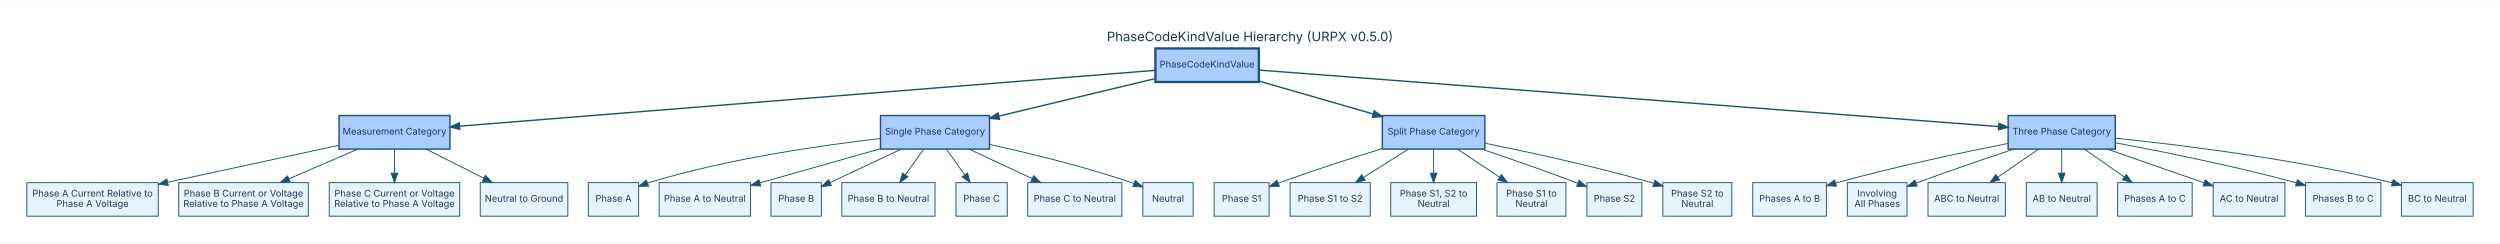
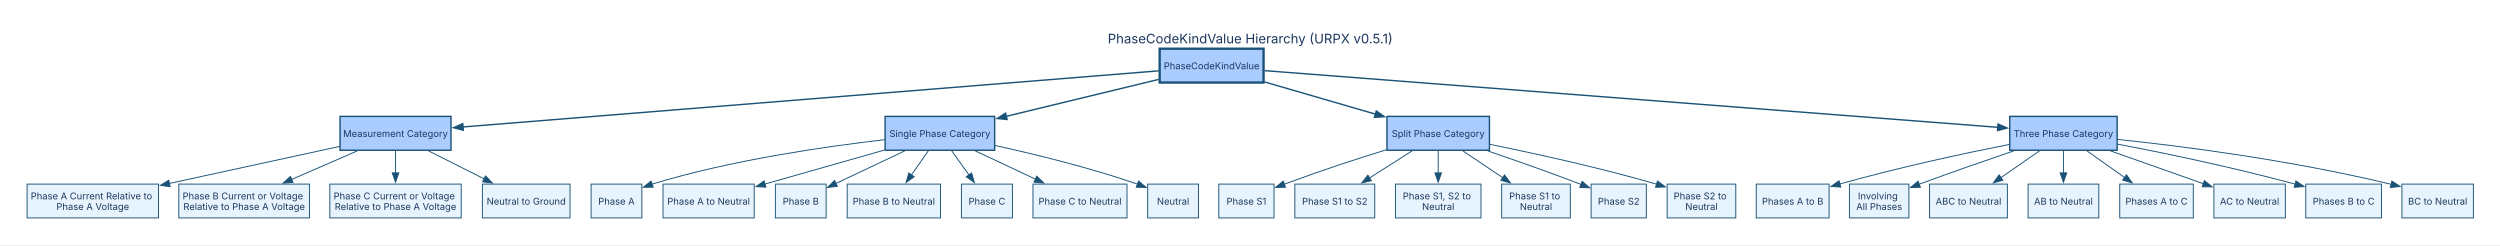
- <svg xmlns="http://www.w3.org/2000/svg" width="2683pt" height="261pt" viewBox="0.00 0.00 2682.60 260.60">
+ <svg xmlns="http://www.w3.org/2000/svg" width="2659pt" height="261pt" viewBox="0.00 0.00 2659.00 261.00">
  <g id="graph0" class="graph" transform="scale(1 1) rotate(0) translate(28.8 231.8)">
-     <polygon fill="white" stroke="transparent" points="-28.8,28.8 -28.8,-231.8 2653.8,-231.8 2653.8,28.8 -28.8,28.8" />
-     <text text-anchor="middle" x="1312.5" y="-187.8" font-family="Inter, Helvetica, Arial, sans-serif" font-size="14.00" fill="#1a365d">PhaseCodeKindValue Hierarchy (URPX v0.5.0)</text>
+     <polygon fill="white" stroke="none" points="-28.8,28.8 -28.8,-231.8 2630.68,-231.8 2630.68,28.8 -28.8,28.8" />
+     <text xml:space="preserve" text-anchor="middle" x="1300.94" y="-185.7" font-family="Inter, Helvetica, Arial, sans-serif" font-size="14.00" fill="#1a365d">PhaseCodeKindValue Hierarchy (URPX v0.5.1)</text>
    <g id="node1" class="node">
-       <polygon fill="#aaccff" stroke="#1a5276" stroke-width="2.5" points="1322,-180 1211,-180 1211,-144 1322,-144 1322,-180" />
-       <text text-anchor="middle" x="1266.5" y="-159.5" font-family="Inter, Helvetica, Arial, sans-serif" font-size="10.00" fill="#1a365d">PhaseCodeKindValue</text>
+       <polygon fill="#aaccff" stroke="#1a5276" stroke-width="2.5" points="1315.12,-180 1204.62,-180 1204.62,-144 1315.12,-144 1315.12,-180" />
+       <text xml:space="preserve" text-anchor="middle" x="1259.88" y="-158.12" font-family="Inter, Helvetica, Arial, sans-serif" font-size="10.00" fill="#1a365d">PhaseCodeKindValue</text>
    </g>
    <g id="node2" class="node">
-       <polygon fill="#aaccff" stroke="#1a5276" stroke-width="1.5" points="454,-108 335,-108 335,-72 454,-72 454,-108" />
-       <text text-anchor="middle" x="394.5" y="-87.5" font-family="Inter, Helvetica, Arial, sans-serif" font-size="10.00" fill="#1a365d">Measurement Category</text>
+       <polygon fill="#aaccff" stroke="#1a5276" stroke-width="1.5" points="450.88,-108 332.88,-108 332.88,-72 450.88,-72 450.88,-108" />
+       <text xml:space="preserve" text-anchor="middle" x="391.88" y="-86.12" font-family="Inter, Helvetica, Arial, sans-serif" font-size="10.00" fill="#1a365d">Measurement Category</text>
    </g>
    <g id="edge1" class="edge">
-       <path fill="none" stroke="#1a5276" stroke-width="1.5" d="M1210.96,-156.54C1058.3,-144.29 632.55,-110.11 464.24,-96.6" />
-       <polygon fill="#1a5276" stroke="#1a5276" stroke-width="1.5" points="464.5,-93.11 454.26,-95.8 463.94,-100.09 464.5,-93.11" />
+       <path fill="none" stroke="#1a5276" stroke-width="1.5" d="M1203.59,-156.46C1051.49,-144.2 632.38,-110.4 463.64,-96.79" />
+       <polygon fill="#1a5276" stroke="#1a5276" stroke-width="1.5" points="463.96,-93.3 453.71,-95.99 463.4,-100.28 463.96,-93.3" />
    </g>
    <g id="node3" class="node">
-       <polygon fill="#aaccff" stroke="#1a5276" stroke-width="1.5" points="1033,-108 916,-108 916,-72 1033,-72 1033,-108" />
-       <text text-anchor="middle" x="974.5" y="-87.5" font-family="Inter, Helvetica, Arial, sans-serif" font-size="10.00" fill="#1a365d">Single Phase Category</text>
+       <polygon fill="#aaccff" stroke="#1a5276" stroke-width="1.5" points="1029.12,-108 912.62,-108 912.62,-72 1029.12,-72 1029.12,-108" />
+       <text xml:space="preserve" text-anchor="middle" x="970.88" y="-86.12" font-family="Inter, Helvetica, Arial, sans-serif" font-size="10.00" fill="#1a365d">Single Phase Category</text>
    </g>
    <g id="edge2" class="edge">
-       <path fill="none" stroke="#1a5276" stroke-width="1.5" d="M1210.89,-147.67C1163.19,-136.23 1094.26,-119.71 1043.13,-107.45" />
-       <polygon fill="#1a5276" stroke="#1a5276" stroke-width="1.5" points="1043.7,-103.99 1033.16,-105.06 1042.07,-110.8 1043.7,-103.99" />
+       <path fill="none" stroke="#1a5276" stroke-width="1.5" d="M1203.47,-147.34C1157.08,-136.1 1091.12,-120.13 1041.28,-108.05" />
+       <polygon fill="#1a5276" stroke="#1a5276" stroke-width="1.5" points="1042.37,-104.72 1031.83,-105.76 1040.72,-111.52 1042.37,-104.72" />
    </g>
    <g id="node4" class="node">
-       <polygon fill="#aaccff" stroke="#1a5276" stroke-width="1.5" points="1564.5,-108 1454.5,-108 1454.5,-72 1564.5,-72 1564.5,-108" />
-       <text text-anchor="middle" x="1509.5" y="-87.5" font-family="Inter, Helvetica, Arial, sans-serif" font-size="10.00" fill="#1a365d">Split Phase Category</text>
+       <polygon fill="#aaccff" stroke="#1a5276" stroke-width="1.5" points="1555.38,-108 1446.38,-108 1446.38,-72 1555.38,-72 1555.38,-108" />
+       <text xml:space="preserve" text-anchor="middle" x="1500.88" y="-86.12" font-family="Inter, Helvetica, Arial, sans-serif" font-size="10.00" fill="#1a365d">Split Phase Category</text>
    </g>
    <g id="edge3" class="edge">
-       <path fill="none" stroke="#1a5276" stroke-width="1.5" d="M1322.25,-144.94C1358.65,-134.45 1406.32,-120.72 1444.45,-109.74" />
-       <polygon fill="#1a5276" stroke="#1a5276" stroke-width="1.5" points="1445.79,-113 1454.43,-106.86 1443.85,-106.27 1445.79,-113" />
+       <path fill="none" stroke="#1a5276" stroke-width="1.5" d="M1316.07,-144.68C1351.34,-134.43 1397,-121.17 1434.11,-110.39" />
+       <polygon fill="#1a5276" stroke="#1a5276" stroke-width="1.5" points="1435.03,-113.77 1443.65,-107.62 1433.07,-107.05 1435.03,-113.77" />
    </g>
    <g id="node5" class="node">
-       <polygon fill="#aaccff" stroke="#1a5276" stroke-width="1.5" points="2241,-108 2126,-108 2126,-72 2241,-72 2241,-108" />
-       <text text-anchor="middle" x="2183.5" y="-87.5" font-family="Inter, Helvetica, Arial, sans-serif" font-size="10.00" fill="#1a365d">Three Phase Category</text>
+       <polygon fill="#aaccff" stroke="#1a5276" stroke-width="1.5" points="2223,-108 2108.75,-108 2108.75,-72 2223,-72 2223,-108" />
+       <text xml:space="preserve" text-anchor="middle" x="2165.88" y="-86.12" font-family="Inter, Helvetica, Arial, sans-serif" font-size="10.00" fill="#1a365d">Three Phase Category</text>
    </g>
    <g id="edge4" class="edge">
-       <path fill="none" stroke="#1a5276" stroke-width="1.5" d="M1322.14,-156.75C1481.93,-144.55 1941.89,-109.44 2115.8,-96.17" />
-       <polygon fill="#1a5276" stroke="#1a5276" stroke-width="1.5" points="2116.14,-99.65 2125.85,-95.4 2115.61,-92.67 2116.14,-99.65" />
+       <path fill="none" stroke="#1a5276" stroke-width="1.5" d="M1316.21,-156.65C1474.49,-144.42 1922.95,-109.77 2096.29,-96.38" />
+       <polygon fill="#1a5276" stroke="#1a5276" stroke-width="1.5" points="2096.32,-99.88 2106.02,-95.62 2095.78,-92.91 2096.32,-99.88" />
    </g>
    <g id="node6" class="node">
-       <polygon fill="#e8f4fd" stroke="#1a5276" points="141,-36 0,-36 0,0 141,0 141,-36" />
-       <text text-anchor="middle" x="70.5" y="-21" font-family="Inter, Helvetica, Arial, sans-serif" font-size="10.00" fill="#1a365d">Phase A Current Relative to </text>
-       <text text-anchor="middle" x="70.5" y="-10" font-family="Inter, Helvetica, Arial, sans-serif" font-size="10.00" fill="#1a365d">Phase A Voltage</text>
+       <polygon fill="#e8f4fd" stroke="#1a5276" points="139.75,-36 0,-36 0,0 139.75,0 139.75,-36" />
+       <text xml:space="preserve" text-anchor="middle" x="69.88" y="-19.75" font-family="Inter, Helvetica, Arial, sans-serif" font-size="10.00" fill="#1a365d">Phase A Current Relative to </text>
+       <text xml:space="preserve" text-anchor="middle" x="69.88" y="-8.5" font-family="Inter, Helvetica, Arial, sans-serif" font-size="10.00" fill="#1a365d">Phase A Voltage</text>
    </g>
    <g id="edge5" class="edge">
-       <path fill="none" stroke="#1a5276" d="M334.7,-76.08C283.12,-64.94 208.19,-48.75 151.29,-36.45" />
-       <polygon fill="#1a5276" stroke="#1a5276" points="151.76,-32.97 141.24,-34.28 150.28,-39.82 151.76,-32.97" />
+       <path fill="none" stroke="#1a5276" d="M332.44,-76.08C281.5,-65.01 207.64,-48.95 151.22,-36.68" />
+       <polygon fill="#1a5276" stroke="#1a5276" points="152.18,-33.31 141.66,-34.61 150.69,-40.15 152.18,-33.31" />
    </g>
    <g id="node7" class="node">
-       <polygon fill="#e8f4fd" stroke="#1a5276" points="302,-36 163,-36 163,0 302,0 302,-36" />
-       <text text-anchor="middle" x="232.5" y="-21" font-family="Inter, Helvetica, Arial, sans-serif" font-size="10.00" fill="#1a365d">Phase B Current or Voltage </text>
-       <text text-anchor="middle" x="232.5" y="-10" font-family="Inter, Helvetica, Arial, sans-serif" font-size="10.00" fill="#1a365d">Relative to Phase A Voltage</text>
+       <polygon fill="#e8f4fd" stroke="#1a5276" points="300.38,-36 161.38,-36 161.38,0 300.38,0 300.38,-36" />
+       <text xml:space="preserve" text-anchor="middle" x="230.88" y="-19.75" font-family="Inter, Helvetica, Arial, sans-serif" font-size="10.00" fill="#1a365d">Phase B Current or Voltage </text>
+       <text xml:space="preserve" text-anchor="middle" x="230.88" y="-8.5" font-family="Inter, Helvetica, Arial, sans-serif" font-size="10.00" fill="#1a365d">Relative to Phase A Voltage</text>
    </g>
    <g id="edge6" class="edge">
-       <path fill="none" stroke="#1a5276" d="M354.87,-71.88C332.72,-62.31 304.94,-50.3 281.44,-40.15" />
-       <polygon fill="#1a5276" stroke="#1a5276" points="282.57,-36.82 272,-36.07 279.79,-43.25 282.57,-36.82" />
+       <path fill="none" stroke="#1a5276" d="M351.25,-71.34C330.02,-62.11 303.84,-50.72 281.32,-40.93" />
+       <polygon fill="#1a5276" stroke="#1a5276" points="282.89,-37.8 272.32,-37.02 280.09,-44.22 282.89,-37.8" />
    </g>
    <g id="node8" class="node">
-       <polygon fill="#e8f4fd" stroke="#1a5276" points="464.5,-36 324.5,-36 324.5,0 464.5,0 464.5,-36" />
-       <text text-anchor="middle" x="394.5" y="-21" font-family="Inter, Helvetica, Arial, sans-serif" font-size="10.00" fill="#1a365d">Phase C Current or Voltage </text>
-       <text text-anchor="middle" x="394.5" y="-10" font-family="Inter, Helvetica, Arial, sans-serif" font-size="10.00" fill="#1a365d">Relative to Phase A Voltage</text>
+       <polygon fill="#e8f4fd" stroke="#1a5276" points="461.75,-36 322,-36 322,0 461.75,0 461.75,-36" />
+       <text xml:space="preserve" text-anchor="middle" x="391.88" y="-19.75" font-family="Inter, Helvetica, Arial, sans-serif" font-size="10.00" fill="#1a365d">Phase C Current or Voltage </text>
+       <text xml:space="preserve" text-anchor="middle" x="391.88" y="-8.5" font-family="Inter, Helvetica, Arial, sans-serif" font-size="10.00" fill="#1a365d">Relative to Phase A Voltage</text>
    </g>
    <g id="edge7" class="edge">
-       <path fill="none" stroke="#1a5276" d="M394.5,-71.7C394.5,-63.98 394.5,-54.71 394.5,-46.11" />
-       <polygon fill="#1a5276" stroke="#1a5276" points="398,-46.1 394.5,-36.1 391,-46.1 398,-46.1" />
+       <path fill="none" stroke="#1a5276" d="M391.88,-71.34C391.88,-64.24 391.88,-55.86 391.88,-47.92" />
+       <polygon fill="#1a5276" stroke="#1a5276" points="395.38,-47.93 391.88,-37.93 388.38,-47.93 395.38,-47.93" />
    </g>
    <g id="node9" class="node">
-       <polygon fill="#e8f4fd" stroke="#1a5276" points="580.5,-36 486.5,-36 486.5,0 580.5,0 580.5,-36" />
-       <text text-anchor="middle" x="533.5" y="-15.5" font-family="Inter, Helvetica, Arial, sans-serif" font-size="10.00" fill="#1a365d">Neutral to Ground</text>
+       <polygon fill="#e8f4fd" stroke="#1a5276" points="577.5,-36 484.25,-36 484.25,0 577.5,0 577.5,-36" />
+       <text xml:space="preserve" text-anchor="middle" x="530.88" y="-14.12" font-family="Inter, Helvetica, Arial, sans-serif" font-size="10.00" fill="#1a365d">Neutral to Ground</text>
    </g>
    <g id="edge8" class="edge">
-       <path fill="none" stroke="#1a5276" d="M428.5,-71.88C447.1,-62.51 470.33,-50.81 490.21,-40.8" />
-       <polygon fill="#1a5276" stroke="#1a5276" points="492.01,-43.81 499.37,-36.19 488.86,-37.56 492.01,-43.81" />
+       <path fill="none" stroke="#1a5276" d="M426.95,-71.34C444.95,-62.27 467.07,-51.13 486.26,-41.47" />
+       <polygon fill="#1a5276" stroke="#1a5276" points="487.58,-44.72 494.94,-37.1 484.43,-38.47 487.58,-44.72" />
    </g>
    <g id="node10" class="node">
-       <polygon fill="#e8f4fd" stroke="#1a5276" points="656.5,-36 602.5,-36 602.5,0 656.5,0 656.5,-36" />
-       <text text-anchor="middle" x="629.5" y="-15.5" font-family="Inter, Helvetica, Arial, sans-serif" font-size="10.00" fill="#1a365d">Phase A</text>
+       <polygon fill="#e8f4fd" stroke="#1a5276" points="653.88,-36 599.88,-36 599.88,0 653.88,0 653.88,-36" />
+       <text xml:space="preserve" text-anchor="middle" x="626.88" y="-14.12" font-family="Inter, Helvetica, Arial, sans-serif" font-size="10.00" fill="#1a365d">Phase A</text>
    </g>
    <g id="edge9" class="edge">
-       <path fill="none" stroke="#1a5276" d="M915.78,-83.27C853.23,-76.16 751.83,-61.7 667.5,-36 667.05,-35.86 666.6,-35.72 666.15,-35.58" />
-       <polygon fill="#1a5276" stroke="#1a5276" points="667.18,-32.23 656.58,-32.09 664.78,-38.81 667.18,-32.23" />
+       <path fill="none" stroke="#1a5276" d="M912.06,-83.22C849.69,-76.07 748.81,-61.6 664.88,-36 664.76,-35.97 664.65,-35.93 664.54,-35.9" />
+       <polygon fill="#1a5276" stroke="#1a5276" points="665.98,-32.7 655.38,-32.6 663.61,-39.28 665.98,-32.7" />
    </g>
    <g id="node11" class="node">
-       <polygon fill="#e8f4fd" stroke="#1a5276" points="776.5,-36 678.5,-36 678.5,0 776.5,0 776.5,-36" />
-       <text text-anchor="middle" x="727.5" y="-15.5" font-family="Inter, Helvetica, Arial, sans-serif" font-size="10.00" fill="#1a365d">Phase A to Neutral</text>
+       <polygon fill="#e8f4fd" stroke="#1a5276" points="773.38,-36 676.38,-36 676.38,0 773.38,0 773.38,-36" />
+       <text xml:space="preserve" text-anchor="middle" x="724.88" y="-14.12" font-family="Inter, Helvetica, Arial, sans-serif" font-size="10.00" fill="#1a365d">Phase A to Neutral</text>
    </g>
    <g id="edge10" class="edge">
-       <path fill="none" stroke="#1a5276" d="M915.96,-72.41C876.9,-61.34 825.73,-46.84 786.56,-35.74" />
-       <polygon fill="#1a5276" stroke="#1a5276" points="787.45,-32.35 776.87,-32.99 785.54,-39.09 787.45,-32.35" />
+       <path fill="none" stroke="#1a5276" d="M911.95,-72.23C873.36,-61.25 823.1,-46.95 784.39,-35.94" />
+       <polygon fill="#1a5276" stroke="#1a5276" points="785.83,-32.71 775.26,-33.34 783.92,-39.44 785.83,-32.71" />
    </g>
    <g id="node12" class="node">
-       <polygon fill="#e8f4fd" stroke="#1a5276" points="852.5,-36 798.5,-36 798.5,0 852.5,0 852.5,-36" />
-       <text text-anchor="middle" x="825.5" y="-15.5" font-family="Inter, Helvetica, Arial, sans-serif" font-size="10.00" fill="#1a365d">Phase B</text>
+       <polygon fill="#e8f4fd" stroke="#1a5276" points="849.88,-36 795.88,-36 795.88,0 849.88,0 849.88,-36" />
+       <text xml:space="preserve" text-anchor="middle" x="822.88" y="-14.12" font-family="Inter, Helvetica, Arial, sans-serif" font-size="10.00" fill="#1a365d">Phase B</text>
    </g>
    <g id="edge11" class="edge">
-       <path fill="none" stroke="#1a5276" d="M938.05,-71.88C914.88,-60.99 885,-46.95 861.85,-36.07" />
-       <polygon fill="#1a5276" stroke="#1a5276" points="863.23,-32.86 852.69,-31.78 860.26,-39.2 863.23,-32.86" />
+       <path fill="none" stroke="#1a5276" d="M933.53,-71.34C911.06,-60.71 882.55,-47.22 860.1,-36.61" />
+       <polygon fill="#1a5276" stroke="#1a5276" points="861.84,-33.56 851.3,-32.45 858.85,-39.89 861.84,-33.56" />
    </g>
    <g id="node13" class="node">
-       <polygon fill="#e8f4fd" stroke="#1a5276" points="974.5,-36 874.5,-36 874.5,0 974.5,0 974.5,-36" />
-       <text text-anchor="middle" x="924.5" y="-15.5" font-family="Inter, Helvetica, Arial, sans-serif" font-size="10.00" fill="#1a365d">Phase B to Neutral</text>
+       <polygon fill="#e8f4fd" stroke="#1a5276" points="971.5,-36 872.25,-36 872.25,0 971.5,0 971.5,-36" />
+       <text xml:space="preserve" text-anchor="middle" x="921.88" y="-14.12" font-family="Inter, Helvetica, Arial, sans-serif" font-size="10.00" fill="#1a365d">Phase B to Neutral</text>
    </g>
    <g id="edge12" class="edge">
-       <path fill="none" stroke="#1a5276" d="M962.14,-71.7C956.27,-63.47 949.13,-53.48 942.66,-44.42" />
-       <polygon fill="#1a5276" stroke="#1a5276" points="945.38,-42.21 936.72,-36.1 939.68,-46.28 945.38,-42.21" />
+       <path fill="none" stroke="#1a5276" d="M958.51,-71.34C953.07,-63.57 946.57,-54.27 940.56,-45.69" />
+       <polygon fill="#1a5276" stroke="#1a5276" points="943.54,-43.84 934.93,-37.66 937.8,-47.86 943.54,-43.84" />
    </g>
    <g id="node14" class="node">
-       <polygon fill="#e8f4fd" stroke="#1a5276" points="1052,-36 997,-36 997,0 1052,0 1052,-36" />
-       <text text-anchor="middle" x="1024.5" y="-15.5" font-family="Inter, Helvetica, Arial, sans-serif" font-size="10.00" fill="#1a365d">Phase C</text>
+       <polygon fill="#e8f4fd" stroke="#1a5276" points="1048,-36 993.75,-36 993.75,0 1048,0 1048,-36" />
+       <text xml:space="preserve" text-anchor="middle" x="1020.88" y="-14.12" font-family="Inter, Helvetica, Arial, sans-serif" font-size="10.00" fill="#1a365d">Phase C</text>
    </g>
    <g id="edge13" class="edge">
-       <path fill="none" stroke="#1a5276" d="M986.86,-71.7C992.73,-63.47 999.87,-53.48 1006.34,-44.42" />
-       <polygon fill="#1a5276" stroke="#1a5276" points="1009.32,-46.28 1012.28,-36.1 1003.62,-42.21 1009.32,-46.28" />
+       <path fill="none" stroke="#1a5276" d="M983.49,-71.34C989.04,-63.57 995.68,-54.27 1001.81,-45.69" />
+       <polygon fill="#1a5276" stroke="#1a5276" points="1004.59,-47.82 1007.56,-37.65 998.89,-43.75 1004.59,-47.82" />
    </g>
    <g id="node15" class="node">
-       <polygon fill="#e8f4fd" stroke="#1a5276" points="1175,-36 1074,-36 1074,0 1175,0 1175,-36" />
-       <text text-anchor="middle" x="1124.5" y="-15.5" font-family="Inter, Helvetica, Arial, sans-serif" font-size="10.00" fill="#1a365d">Phase C to Neutral</text>
+       <polygon fill="#e8f4fd" stroke="#1a5276" points="1169.88,-36 1069.88,-36 1069.88,0 1169.88,0 1169.88,-36" />
+       <text xml:space="preserve" text-anchor="middle" x="1119.88" y="-14.12" font-family="Inter, Helvetica, Arial, sans-serif" font-size="10.00" fill="#1a365d">Phase C to Neutral</text>
    </g>
    <g id="edge14" class="edge">
-       <path fill="none" stroke="#1a5276" d="M1011.19,-71.88C1031.52,-62.39 1056.97,-50.51 1078.6,-40.42" />
-       <polygon fill="#1a5276" stroke="#1a5276" points="1080.34,-43.47 1087.93,-36.07 1077.38,-37.13 1080.34,-43.47" />
+       <path fill="none" stroke="#1a5276" d="M1008.47,-71.34C1027.94,-62.19 1051.91,-50.93 1072.62,-41.2" />
+       <polygon fill="#1a5276" stroke="#1a5276" points="1073.87,-44.48 1081.43,-37.06 1070.9,-38.14 1073.87,-44.48" />
    </g>
    <g id="node16" class="node">
-       <polygon fill="#e8f4fd" stroke="#1a5276" points="1251.5,-36 1197.5,-36 1197.5,0 1251.5,0 1251.5,-36" />
-       <text text-anchor="middle" x="1224.5" y="-15.5" font-family="Inter, Helvetica, Arial, sans-serif" font-size="10.00" fill="#1a365d">Neutral</text>
+       <polygon fill="#e8f4fd" stroke="#1a5276" points="1245.88,-36 1191.88,-36 1191.88,0 1245.88,0 1245.88,-36" />
+       <text xml:space="preserve" text-anchor="middle" x="1218.88" y="-14.12" font-family="Inter, Helvetica, Arial, sans-serif" font-size="10.00" fill="#1a365d">Neutral</text>
    </g>
    <g id="edge15" class="edge">
-       <path fill="none" stroke="#1a5276" d="M1033.01,-77.03C1075.79,-67.62 1134.91,-53.25 1185.5,-36 1186.36,-35.71 1187.22,-35.41 1188.09,-35.09" />
-       <polygon fill="#1a5276" stroke="#1a5276" points="1189.39,-38.34 1197.45,-31.47 1186.86,-31.81 1189.39,-38.34" />
+       <path fill="none" stroke="#1a5276" d="M1029.61,-77.04C1072.17,-67.69 1130.79,-53.38 1180.88,-36 1180.99,-35.96 1181.1,-35.92 1181.21,-35.88" />
+       <polygon fill="#1a5276" stroke="#1a5276" points="1182.22,-39.24 1190.29,-32.38 1179.7,-32.71 1182.22,-39.24" />
    </g>
    <g id="node17" class="node">
-       <polygon fill="#e8f4fd" stroke="#1a5276" points="1333,-36 1274,-36 1274,0 1333,0 1333,-36" />
-       <text text-anchor="middle" x="1303.5" y="-15.5" font-family="Inter, Helvetica, Arial, sans-serif" font-size="10.00" fill="#1a365d">Phase S1</text>
+       <polygon fill="#e8f4fd" stroke="#1a5276" points="1326.25,-36 1267.5,-36 1267.5,0 1326.25,0 1326.25,-36" />
+       <text xml:space="preserve" text-anchor="middle" x="1296.88" y="-14.12" font-family="Inter, Helvetica, Arial, sans-serif" font-size="10.00" fill="#1a365d">Phase S1</text>
    </g>
    <g id="edge16" class="edge">
-       <path fill="none" stroke="#1a5276" d="M1454.49,-72.57C1422.22,-62.63 1380.79,-49.33 1344.5,-36 1343.93,-35.79 1343.37,-35.58 1342.79,-35.37" />
-       <polygon fill="#1a5276" stroke="#1a5276" points="1343.98,-32.08 1333.39,-31.73 1341.45,-38.6 1343.98,-32.08" />
+       <path fill="none" stroke="#1a5276" d="M1445.79,-72.54C1416.26,-63.42 1379.11,-51.44 1337.21,-35.94" />
+       <polygon fill="#1a5276" stroke="#1a5276" points="1338.47,-32.67 1327.88,-32.45 1336.02,-39.23 1338.47,-32.67" />
    </g>
    <g id="node18" class="node">
-       <polygon fill="#e8f4fd" stroke="#1a5276" points="1441.5,-36 1355.5,-36 1355.5,0 1441.5,0 1441.5,-36" />
-       <text text-anchor="middle" x="1398.5" y="-15.5" font-family="Inter, Helvetica, Arial, sans-serif" font-size="10.00" fill="#1a365d">Phase S1 to S2</text>
+       <polygon fill="#e8f4fd" stroke="#1a5276" points="1433.38,-36 1348.38,-36 1348.38,0 1433.38,0 1433.38,-36" />
+       <text xml:space="preserve" text-anchor="middle" x="1390.88" y="-14.12" font-family="Inter, Helvetica, Arial, sans-serif" font-size="10.00" fill="#1a365d">Phase S1 to S2</text>
    </g>
    <g id="edge17" class="edge">
-       <path fill="none" stroke="#1a5276" d="M1482.35,-71.88C1467.97,-62.81 1450.12,-51.55 1434.59,-41.76" />
-       <polygon fill="#1a5276" stroke="#1a5276" points="1436.08,-38.56 1425.76,-36.19 1432.35,-44.48 1436.08,-38.56" />
+       <path fill="none" stroke="#1a5276" d="M1473.12,-71.34C1459.33,-62.56 1442.5,-51.85 1427.66,-42.41" />
+       <polygon fill="#1a5276" stroke="#1a5276" points="1429.84,-39.64 1419.52,-37.23 1426.08,-45.55 1429.84,-39.64" />
    </g>
    <g id="node19" class="node">
-       <polygon fill="#e8f4fd" stroke="#1a5276" points="1555.5,-36 1463.5,-36 1463.5,0 1555.5,0 1555.5,-36" />
-       <text text-anchor="middle" x="1509.5" y="-21" font-family="Inter, Helvetica, Arial, sans-serif" font-size="10.00" fill="#1a365d">Phase S1, S2 to </text>
-       <text text-anchor="middle" x="1509.5" y="-10" font-family="Inter, Helvetica, Arial, sans-serif" font-size="10.00" fill="#1a365d">Neutral</text>
+       <polygon fill="#e8f4fd" stroke="#1a5276" points="1546.38,-36 1455.38,-36 1455.38,0 1546.38,0 1546.38,-36" />
+       <text xml:space="preserve" text-anchor="middle" x="1500.88" y="-19.75" font-family="Inter, Helvetica, Arial, sans-serif" font-size="10.00" fill="#1a365d">Phase S1, S2 to </text>
+       <text xml:space="preserve" text-anchor="middle" x="1500.88" y="-8.5" font-family="Inter, Helvetica, Arial, sans-serif" font-size="10.00" fill="#1a365d">Neutral</text>
    </g>
    <g id="edge18" class="edge">
-       <path fill="none" stroke="#1a5276" d="M1509.5,-71.7C1509.5,-63.98 1509.5,-54.71 1509.5,-46.11" />
-       <polygon fill="#1a5276" stroke="#1a5276" points="1513,-46.1 1509.5,-36.1 1506,-46.1 1513,-46.1" />
+       <path fill="none" stroke="#1a5276" d="M1500.88,-71.34C1500.88,-64.24 1500.88,-55.86 1500.88,-47.92" />
+       <polygon fill="#1a5276" stroke="#1a5276" points="1504.38,-47.93 1500.88,-37.93 1497.38,-47.93 1504.38,-47.93" />
    </g>
    <g id="node20" class="node">
-       <polygon fill="#e8f4fd" stroke="#1a5276" points="1651.5,-36 1577.5,-36 1577.5,0 1651.5,0 1651.5,-36" />
-       <text text-anchor="middle" x="1614.5" y="-21" font-family="Inter, Helvetica, Arial, sans-serif" font-size="10.00" fill="#1a365d">Phase S1 to </text>
-       <text text-anchor="middle" x="1614.5" y="-10" font-family="Inter, Helvetica, Arial, sans-serif" font-size="10.00" fill="#1a365d">Neutral</text>
+       <polygon fill="#e8f4fd" stroke="#1a5276" points="1641.38,-36 1568.38,-36 1568.38,0 1641.38,0 1641.38,-36" />
+       <text xml:space="preserve" text-anchor="middle" x="1604.88" y="-19.75" font-family="Inter, Helvetica, Arial, sans-serif" font-size="10.00" fill="#1a365d">Phase S1 to </text>
+       <text xml:space="preserve" text-anchor="middle" x="1604.88" y="-8.5" font-family="Inter, Helvetica, Arial, sans-serif" font-size="10.00" fill="#1a365d">Neutral</text>
    </g>
    <g id="edge19" class="edge">
-       <path fill="none" stroke="#1a5276" d="M1535.19,-71.88C1548.79,-62.81 1565.67,-51.55 1580.36,-41.76" />
-       <polygon fill="#1a5276" stroke="#1a5276" points="1582.34,-44.65 1588.72,-36.19 1578.45,-38.82 1582.34,-44.65" />
+       <path fill="none" stroke="#1a5276" d="M1527.12,-71.34C1540.03,-62.65 1555.77,-52.05 1569.7,-42.68" />
+       <polygon fill="#1a5276" stroke="#1a5276" points="1571.4,-45.75 1577.74,-37.26 1567.49,-39.94 1571.4,-45.75" />
    </g>
    <g id="node21" class="node">
-       <polygon fill="#e8f4fd" stroke="#1a5276" points="1733,-36 1674,-36 1674,0 1733,0 1733,-36" />
-       <text text-anchor="middle" x="1703.5" y="-15.5" font-family="Inter, Helvetica, Arial, sans-serif" font-size="10.00" fill="#1a365d">Phase S2</text>
+       <polygon fill="#e8f4fd" stroke="#1a5276" points="1722.25,-36 1663.5,-36 1663.5,0 1722.25,0 1722.25,-36" />
+       <text xml:space="preserve" text-anchor="middle" x="1692.88" y="-14.12" font-family="Inter, Helvetica, Arial, sans-serif" font-size="10.00" fill="#1a365d">Phase S2</text>
    </g>
    <g id="edge20" class="edge">
-       <path fill="none" stroke="#1a5276" d="M1561.12,-71.97C1590.91,-61.93 1629,-48.74 1662.5,-36 1663.06,-35.79 1663.63,-35.57 1664.2,-35.35" />
-       <polygon fill="#1a5276" stroke="#1a5276" points="1665.56,-38.58 1673.58,-31.65 1662.99,-32.06 1665.56,-38.58" />
+       <path fill="none" stroke="#1a5276" d="M1553.55,-71.31C1582.68,-61.33 1619.44,-48.41 1651.88,-36 1652.23,-35.87 1652.58,-35.73 1652.93,-35.59" />
+       <polygon fill="#1a5276" stroke="#1a5276" points="1653.98,-38.95 1661.99,-32.01 1651.4,-32.44 1653.98,-38.95" />
    </g>
    <g id="node22" class="node">
-       <polygon fill="#e8f4fd" stroke="#1a5276" points="1829.5,-36 1755.5,-36 1755.5,0 1829.5,0 1829.5,-36" />
-       <text text-anchor="middle" x="1792.5" y="-21" font-family="Inter, Helvetica, Arial, sans-serif" font-size="10.00" fill="#1a365d">Phase S2 to </text>
-       <text text-anchor="middle" x="1792.5" y="-10" font-family="Inter, Helvetica, Arial, sans-serif" font-size="10.00" fill="#1a365d">Neutral</text>
+       <polygon fill="#e8f4fd" stroke="#1a5276" points="1817.38,-36 1744.38,-36 1744.38,0 1817.38,0 1817.38,-36" />
+       <text xml:space="preserve" text-anchor="middle" x="1780.88" y="-19.75" font-family="Inter, Helvetica, Arial, sans-serif" font-size="10.00" fill="#1a365d">Phase S2 to </text>
+       <text xml:space="preserve" text-anchor="middle" x="1780.88" y="-8.5" font-family="Inter, Helvetica, Arial, sans-serif" font-size="10.00" fill="#1a365d">Neutral</text>
    </g>
    <g id="edge21" class="edge">
-       <path fill="none" stroke="#1a5276" d="M1564.78,-78.29C1612.48,-68.62 1683.02,-53.28 1743.5,-36 1744.23,-35.79 1744.97,-35.58 1745.71,-35.36" />
-       <polygon fill="#1a5276" stroke="#1a5276" points="1746.93,-38.64 1755.45,-32.34 1744.86,-31.96 1746.93,-38.64" />
+       <path fill="none" stroke="#1a5276" d="M1555.71,-78.34C1603.01,-68.7 1672.96,-53.39 1732.88,-36 1732.99,-35.97 1733.1,-35.93 1733.22,-35.9" />
+       <polygon fill="#1a5276" stroke="#1a5276" points="1734.11,-39.29 1742.62,-32.97 1732.03,-32.6 1734.11,-39.29" />
    </g>
    <g id="node23" class="node">
-       <polygon fill="#e8f4fd" stroke="#1a5276" points="1931,-36 1852,-36 1852,0 1931,0 1931,-36" />
-       <text text-anchor="middle" x="1891.5" y="-15.5" font-family="Inter, Helvetica, Arial, sans-serif" font-size="10.00" fill="#1a365d">Phases A to B</text>
+       <polygon fill="#e8f4fd" stroke="#1a5276" points="1916.62,-36 1839.12,-36 1839.12,0 1916.62,0 1916.62,-36" />
+       <text xml:space="preserve" text-anchor="middle" x="1877.88" y="-14.12" font-family="Inter, Helvetica, Arial, sans-serif" font-size="10.00" fill="#1a365d">Phases A to B</text>
    </g>
    <g id="edge22" class="edge">
-       <path fill="none" stroke="#1a5276" d="M2125.62,-78.05C2076.54,-68.34 2004.45,-53.09 1942.5,-36 1942.04,-35.87 1941.58,-35.74 1941.11,-35.61" />
-       <polygon fill="#1a5276" stroke="#1a5276" points="1941.77,-32.16 1931.19,-32.68 1939.79,-38.87 1941.77,-32.16" />
+       <path fill="none" stroke="#1a5276" d="M2108.43,-78.2C2062.2,-69.08 1995.42,-54.91 1927.9,-36.1" />
+       <polygon fill="#1a5276" stroke="#1a5276" points="1929.09,-32.8 1918.52,-33.45 1927.19,-39.54 1929.09,-32.8" />
    </g>
    <g id="node24" class="node">
-       <polygon fill="#e8f4fd" stroke="#1a5276" points="2017.5,-36 1953.5,-36 1953.5,0 2017.5,0 2017.5,-36" />
-       <text text-anchor="middle" x="1985.5" y="-21" font-family="Inter, Helvetica, Arial, sans-serif" font-size="10.00" fill="#1a365d">Involving </text>
-       <text text-anchor="middle" x="1985.5" y="-10" font-family="Inter, Helvetica, Arial, sans-serif" font-size="10.00" fill="#1a365d">All Phases</text>
+       <polygon fill="#e8f4fd" stroke="#1a5276" points="2001.5,-36 1938.25,-36 1938.25,0 2001.5,0 2001.5,-36" />
+       <text xml:space="preserve" text-anchor="middle" x="1969.88" y="-19.75" font-family="Inter, Helvetica, Arial, sans-serif" font-size="10.00" fill="#1a365d">Involving </text>
+       <text xml:space="preserve" text-anchor="middle" x="1969.88" y="-8.5" font-family="Inter, Helvetica, Arial, sans-serif" font-size="10.00" fill="#1a365d">All Phases</text>
    </g>
    <g id="edge23" class="edge">
-       <path fill="none" stroke="#1a5276" d="M2131.62,-71.94C2101.41,-61.83 2062.66,-48.58 2028.5,-36 2028.07,-35.84 2027.63,-35.68 2027.19,-35.52" />
-       <polygon fill="#1a5276" stroke="#1a5276" points="2028.43,-32.24 2017.84,-31.97 2025.95,-38.79 2028.43,-32.24" />
+       <path fill="none" stroke="#1a5276" d="M2112.92,-71.28C2083.37,-61.24 2045.95,-48.26 2012.88,-36 2012.65,-35.92 2012.42,-35.83 2012.2,-35.75" />
+       <polygon fill="#1a5276" stroke="#1a5276" points="2013.76,-32.6 2003.17,-32.32 2011.27,-39.14 2013.76,-32.6" />
    </g>
    <g id="node25" class="node">
-       <polygon fill="#e8f4fd" stroke="#1a5276" points="2123,-36 2040,-36 2040,0 2123,0 2123,-36" />
-       <text text-anchor="middle" x="2081.5" y="-15.5" font-family="Inter, Helvetica, Arial, sans-serif" font-size="10.00" fill="#1a365d">ABC to Neutral</text>
+       <polygon fill="#e8f4fd" stroke="#1a5276" points="2106.25,-36 2023.5,-36 2023.5,0 2106.25,0 2106.25,-36" />
+       <text xml:space="preserve" text-anchor="middle" x="2064.88" y="-14.12" font-family="Inter, Helvetica, Arial, sans-serif" font-size="10.00" fill="#1a365d">ABC to Neutral</text>
    </g>
    <g id="edge24" class="edge">
-       <path fill="none" stroke="#1a5276" d="M2158.55,-71.88C2145.46,-62.89 2129.24,-51.76 2115.06,-42.03" />
-       <polygon fill="#1a5276" stroke="#1a5276" points="2116.77,-38.96 2106.55,-36.19 2112.81,-44.73 2116.77,-38.96" />
+       <path fill="none" stroke="#1a5276" d="M2140.39,-71.34C2127.97,-62.73 2112.86,-52.26 2099.43,-42.95" />
+       <polygon fill="#1a5276" stroke="#1a5276" points="2101.46,-40.1 2091.25,-37.28 2097.47,-45.85 2101.46,-40.1" />
    </g>
    <g id="node26" class="node">
-       <polygon fill="#e8f4fd" stroke="#1a5276" points="2221.5,-36 2145.5,-36 2145.5,0 2221.5,0 2221.5,-36" />
-       <text text-anchor="middle" x="2183.5" y="-15.5" font-family="Inter, Helvetica, Arial, sans-serif" font-size="10.00" fill="#1a365d">AB to Neutral</text>
+       <polygon fill="#e8f4fd" stroke="#1a5276" points="2203.5,-36 2128.25,-36 2128.25,0 2203.5,0 2203.5,-36" />
+       <text xml:space="preserve" text-anchor="middle" x="2165.88" y="-14.12" font-family="Inter, Helvetica, Arial, sans-serif" font-size="10.00" fill="#1a365d">AB to Neutral</text>
    </g>
    <g id="edge25" class="edge">
-       <path fill="none" stroke="#1a5276" d="M2183.5,-71.7C2183.5,-63.98 2183.5,-54.71 2183.5,-46.11" />
-       <polygon fill="#1a5276" stroke="#1a5276" points="2187,-46.1 2183.5,-36.1 2180,-46.1 2187,-46.1" />
+       <path fill="none" stroke="#1a5276" d="M2165.88,-71.34C2165.88,-64.24 2165.88,-55.86 2165.88,-47.92" />
+       <polygon fill="#1a5276" stroke="#1a5276" points="2169.38,-47.93 2165.88,-37.93 2162.38,-47.93 2169.38,-47.93" />
    </g>
    <g id="node27" class="node">
-       <polygon fill="#e8f4fd" stroke="#1a5276" points="2323.5,-36 2243.5,-36 2243.5,0 2323.5,0 2323.5,-36" />
-       <text text-anchor="middle" x="2283.5" y="-15.5" font-family="Inter, Helvetica, Arial, sans-serif" font-size="10.00" fill="#1a365d">Phases A to C</text>
+       <polygon fill="#e8f4fd" stroke="#1a5276" points="2304,-36 2225.75,-36 2225.75,0 2304,0 2304,-36" />
+       <text xml:space="preserve" text-anchor="middle" x="2264.88" y="-14.12" font-family="Inter, Helvetica, Arial, sans-serif" font-size="10.00" fill="#1a365d">Phases A to C</text>
    </g>
    <g id="edge26" class="edge">
-       <path fill="none" stroke="#1a5276" d="M2207.96,-71.88C2220.8,-62.89 2236.7,-51.76 2250.59,-42.03" />
-       <polygon fill="#1a5276" stroke="#1a5276" points="2252.76,-44.79 2258.94,-36.19 2248.74,-39.06 2252.76,-44.79" />
+       <path fill="none" stroke="#1a5276" d="M2190.86,-71.34C2203.03,-62.73 2217.84,-52.26 2231.01,-42.95" />
+       <polygon fill="#1a5276" stroke="#1a5276" points="2232.86,-45.92 2239.01,-37.29 2228.82,-40.21 2232.86,-45.92" />
    </g>
    <g id="node28" class="node">
-       <polygon fill="#e8f4fd" stroke="#1a5276" points="2423,-36 2346,-36 2346,0 2423,0 2423,-36" />
-       <text text-anchor="middle" x="2384.5" y="-15.5" font-family="Inter, Helvetica, Arial, sans-serif" font-size="10.00" fill="#1a365d">AC to Neutral</text>
+       <polygon fill="#e8f4fd" stroke="#1a5276" points="2401.88,-36 2325.88,-36 2325.88,0 2401.88,0 2401.88,-36" />
+       <text xml:space="preserve" text-anchor="middle" x="2363.88" y="-14.12" font-family="Inter, Helvetica, Arial, sans-serif" font-size="10.00" fill="#1a365d">AC to Neutral</text>
    </g>
    <g id="edge27" class="edge">
-       <path fill="none" stroke="#1a5276" d="M2232.41,-71.97C2263.87,-61.01 2304.58,-46.83 2335.96,-35.9" />
-       <polygon fill="#1a5276" stroke="#1a5276" points="2337.51,-39.07 2345.8,-32.48 2335.2,-32.46 2337.51,-39.07" />
+       <path fill="none" stroke="#1a5276" d="M2215.84,-71.34C2246.14,-60.62 2284.65,-47.01 2314.79,-36.35" />
+       <polygon fill="#1a5276" stroke="#1a5276" points="2315.8,-39.71 2324.06,-33.08 2313.46,-33.11 2315.8,-39.71" />
    </g>
    <g id="node29" class="node">
-       <polygon fill="#e8f4fd" stroke="#1a5276" points="2526,-36 2445,-36 2445,0 2526,0 2526,-36" />
-       <text text-anchor="middle" x="2485.5" y="-15.5" font-family="Inter, Helvetica, Arial, sans-serif" font-size="10.00" fill="#1a365d">Phases B to C</text>
+       <polygon fill="#e8f4fd" stroke="#1a5276" points="2504.12,-36 2423.62,-36 2423.62,0 2504.12,0 2504.12,-36" />
+       <text xml:space="preserve" text-anchor="middle" x="2463.88" y="-14.12" font-family="Inter, Helvetica, Arial, sans-serif" font-size="10.00" fill="#1a365d">Phases B to C</text>
    </g>
    <g id="edge28" class="edge">
-       <path fill="none" stroke="#1a5276" d="M2241.01,-78.78C2292.18,-69.24 2368.84,-53.81 2434.5,-36 2434.71,-35.94 2434.93,-35.88 2435.14,-35.82" />
-       <polygon fill="#1a5276" stroke="#1a5276" points="2436.36,-39.12 2444.98,-32.97 2434.4,-32.39 2436.36,-39.12" />
+       <path fill="none" stroke="#1a5276" d="M2223.7,-78.47C2271.58,-69.32 2341.54,-54.99 2412.43,-35.93" />
+       <polygon fill="#1a5276" stroke="#1a5276" points="2413.17,-39.36 2421.9,-33.35 2411.33,-32.6 2413.17,-39.36" />
    </g>
    <g id="node30" class="node">
-       <polygon fill="#e8f4fd" stroke="#1a5276" points="2625,-36 2548,-36 2548,0 2625,0 2625,-36" />
-       <text text-anchor="middle" x="2586.5" y="-15.5" font-family="Inter, Helvetica, Arial, sans-serif" font-size="10.00" fill="#1a365d">BC to Neutral</text>
+       <polygon fill="#e8f4fd" stroke="#1a5276" points="2601.88,-36 2525.88,-36 2525.88,0 2601.88,0 2601.88,-36" />
+       <text xml:space="preserve" text-anchor="middle" x="2563.88" y="-14.12" font-family="Inter, Helvetica, Arial, sans-serif" font-size="10.00" fill="#1a365d">BC to Neutral</text>
    </g>
    <g id="edge29" class="edge">
-       <path fill="none" stroke="#1a5276" d="M2241.16,-83.69C2311.75,-76.42 2434.61,-61.32 2537.5,-36 2537.71,-35.95 2537.93,-35.89 2538.14,-35.84" />
-       <polygon fill="#1a5276" stroke="#1a5276" points="2539.22,-39.17 2547.92,-33.13 2537.34,-32.43 2539.22,-39.17" />
+       <path fill="none" stroke="#1a5276" d="M2223.64,-83.51C2291.06,-76.37 2405.94,-61.96 2514.41,-35.78" />
+       <polygon fill="#1a5276" stroke="#1a5276" points="2515.21,-39.18 2524.09,-33.4 2513.54,-32.39 2515.21,-39.18" />
    </g>
  </g>
</svg>
